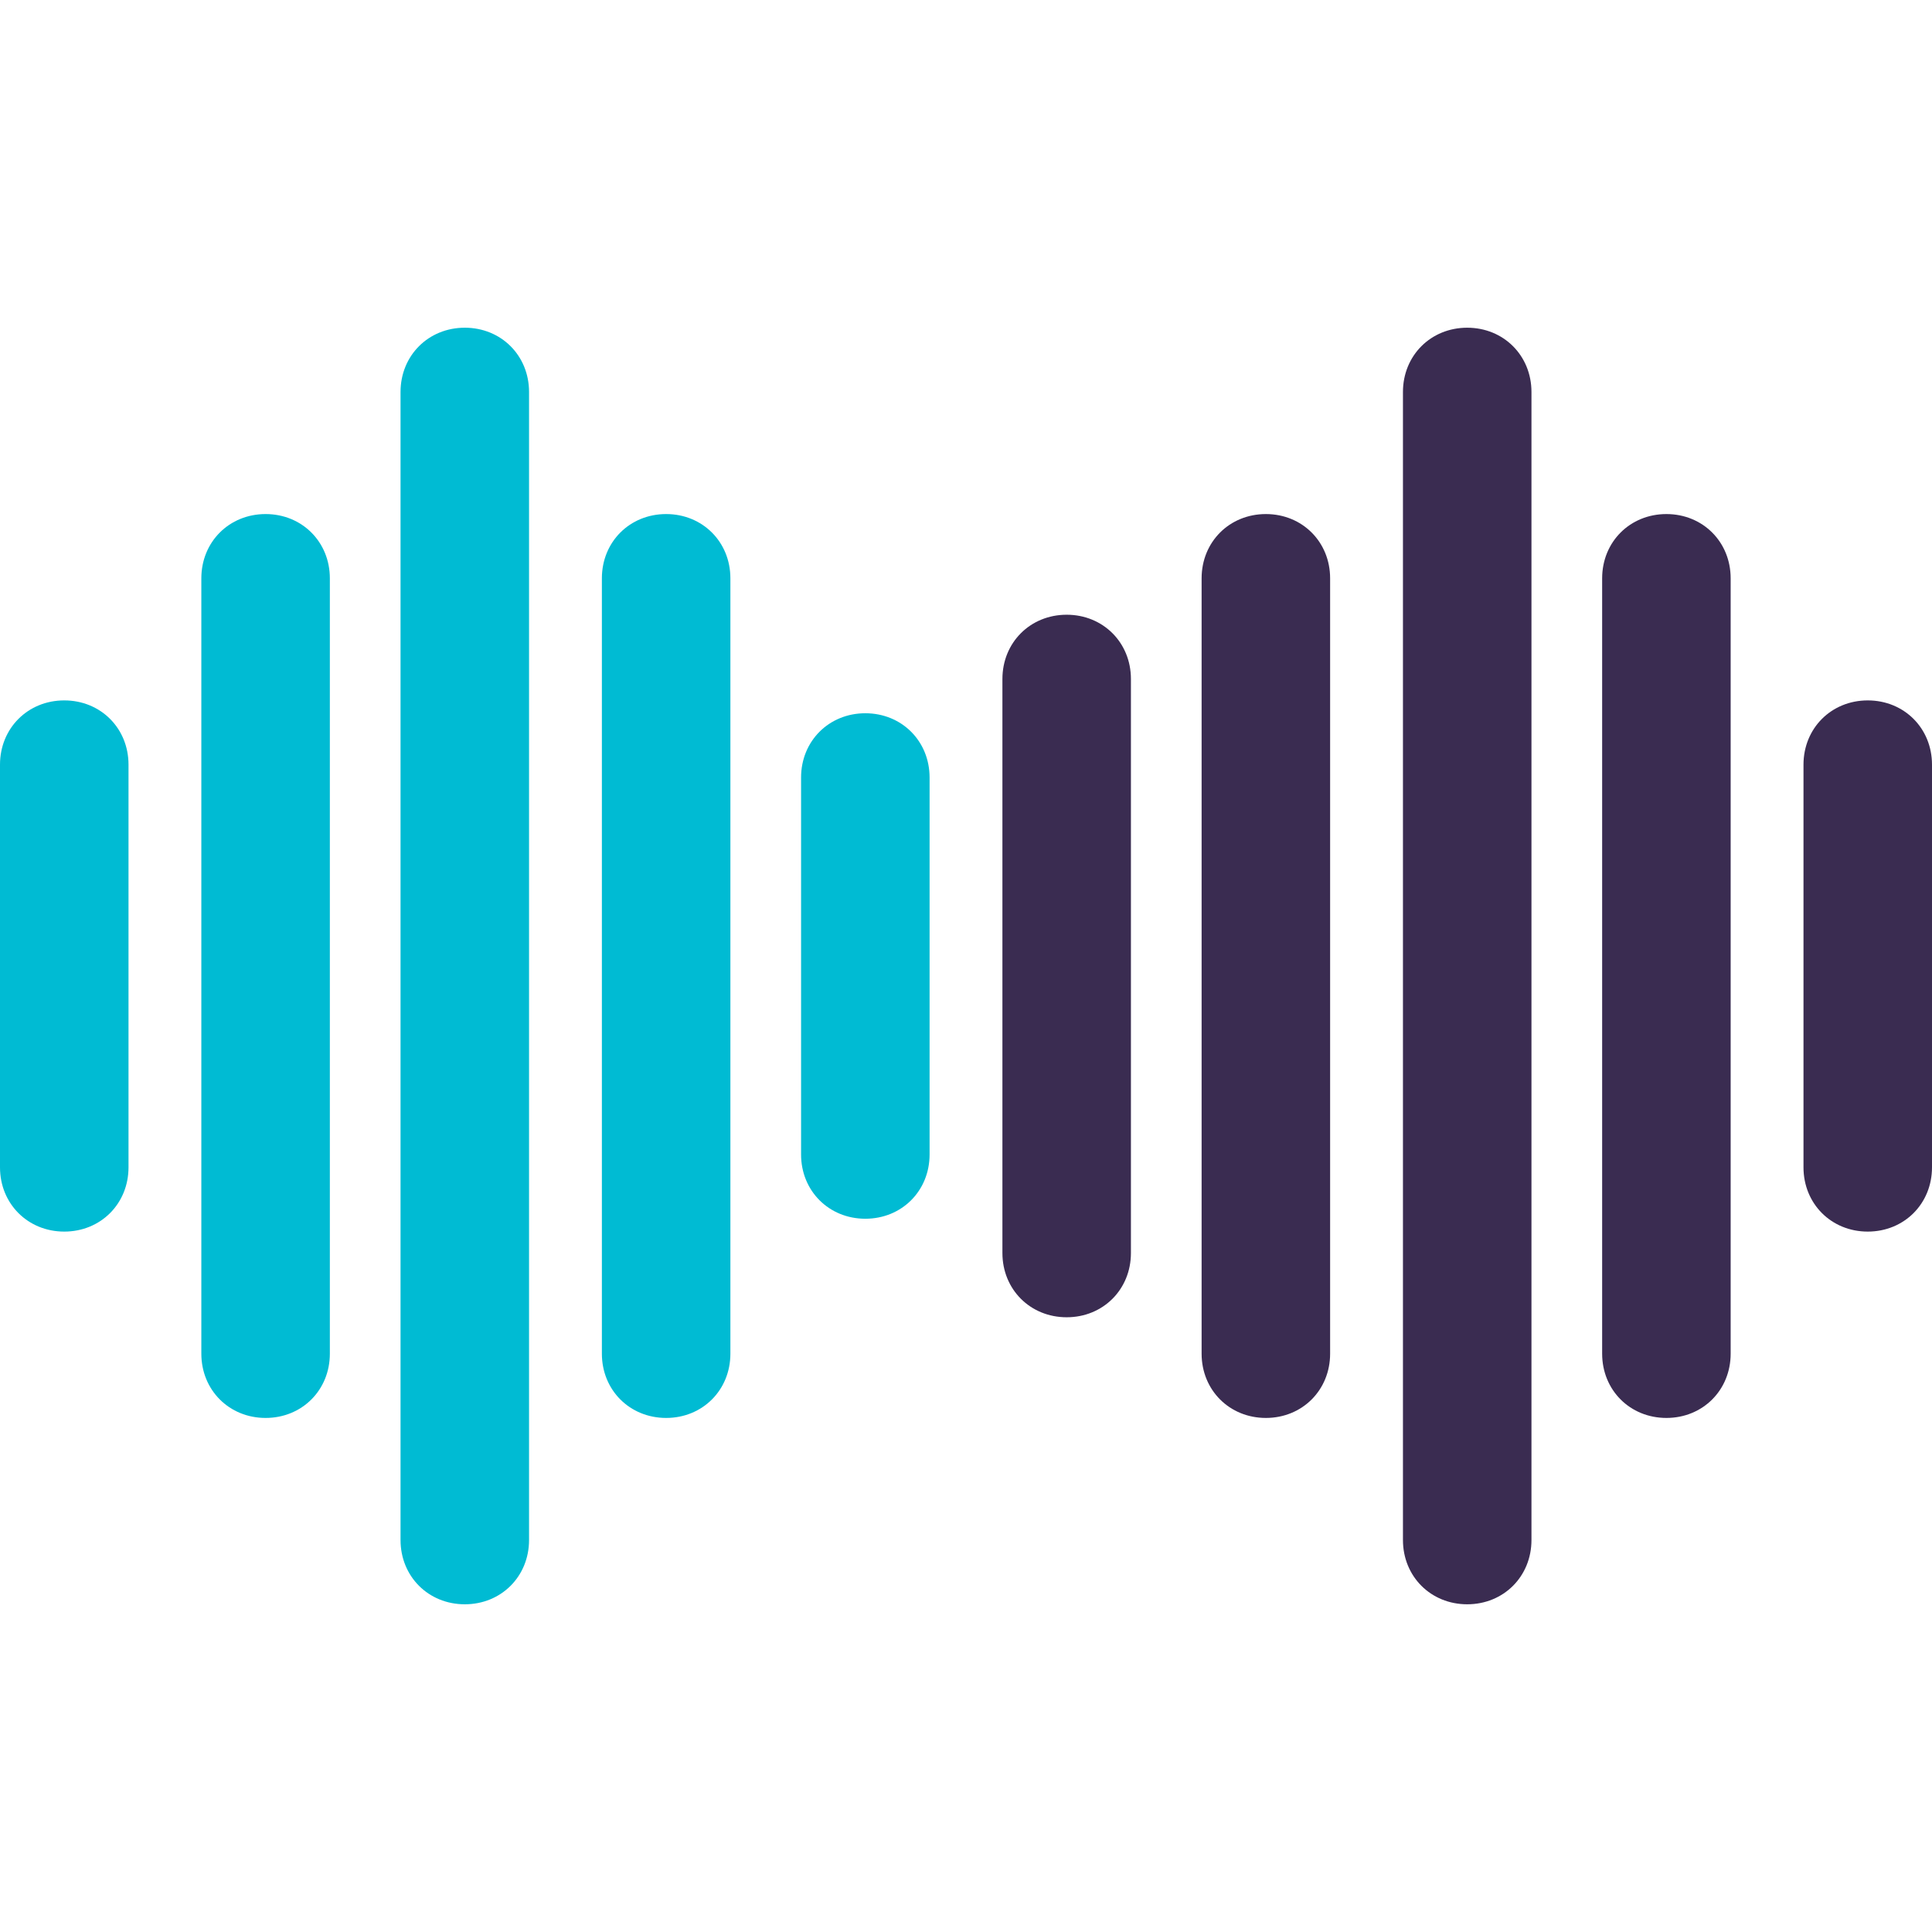
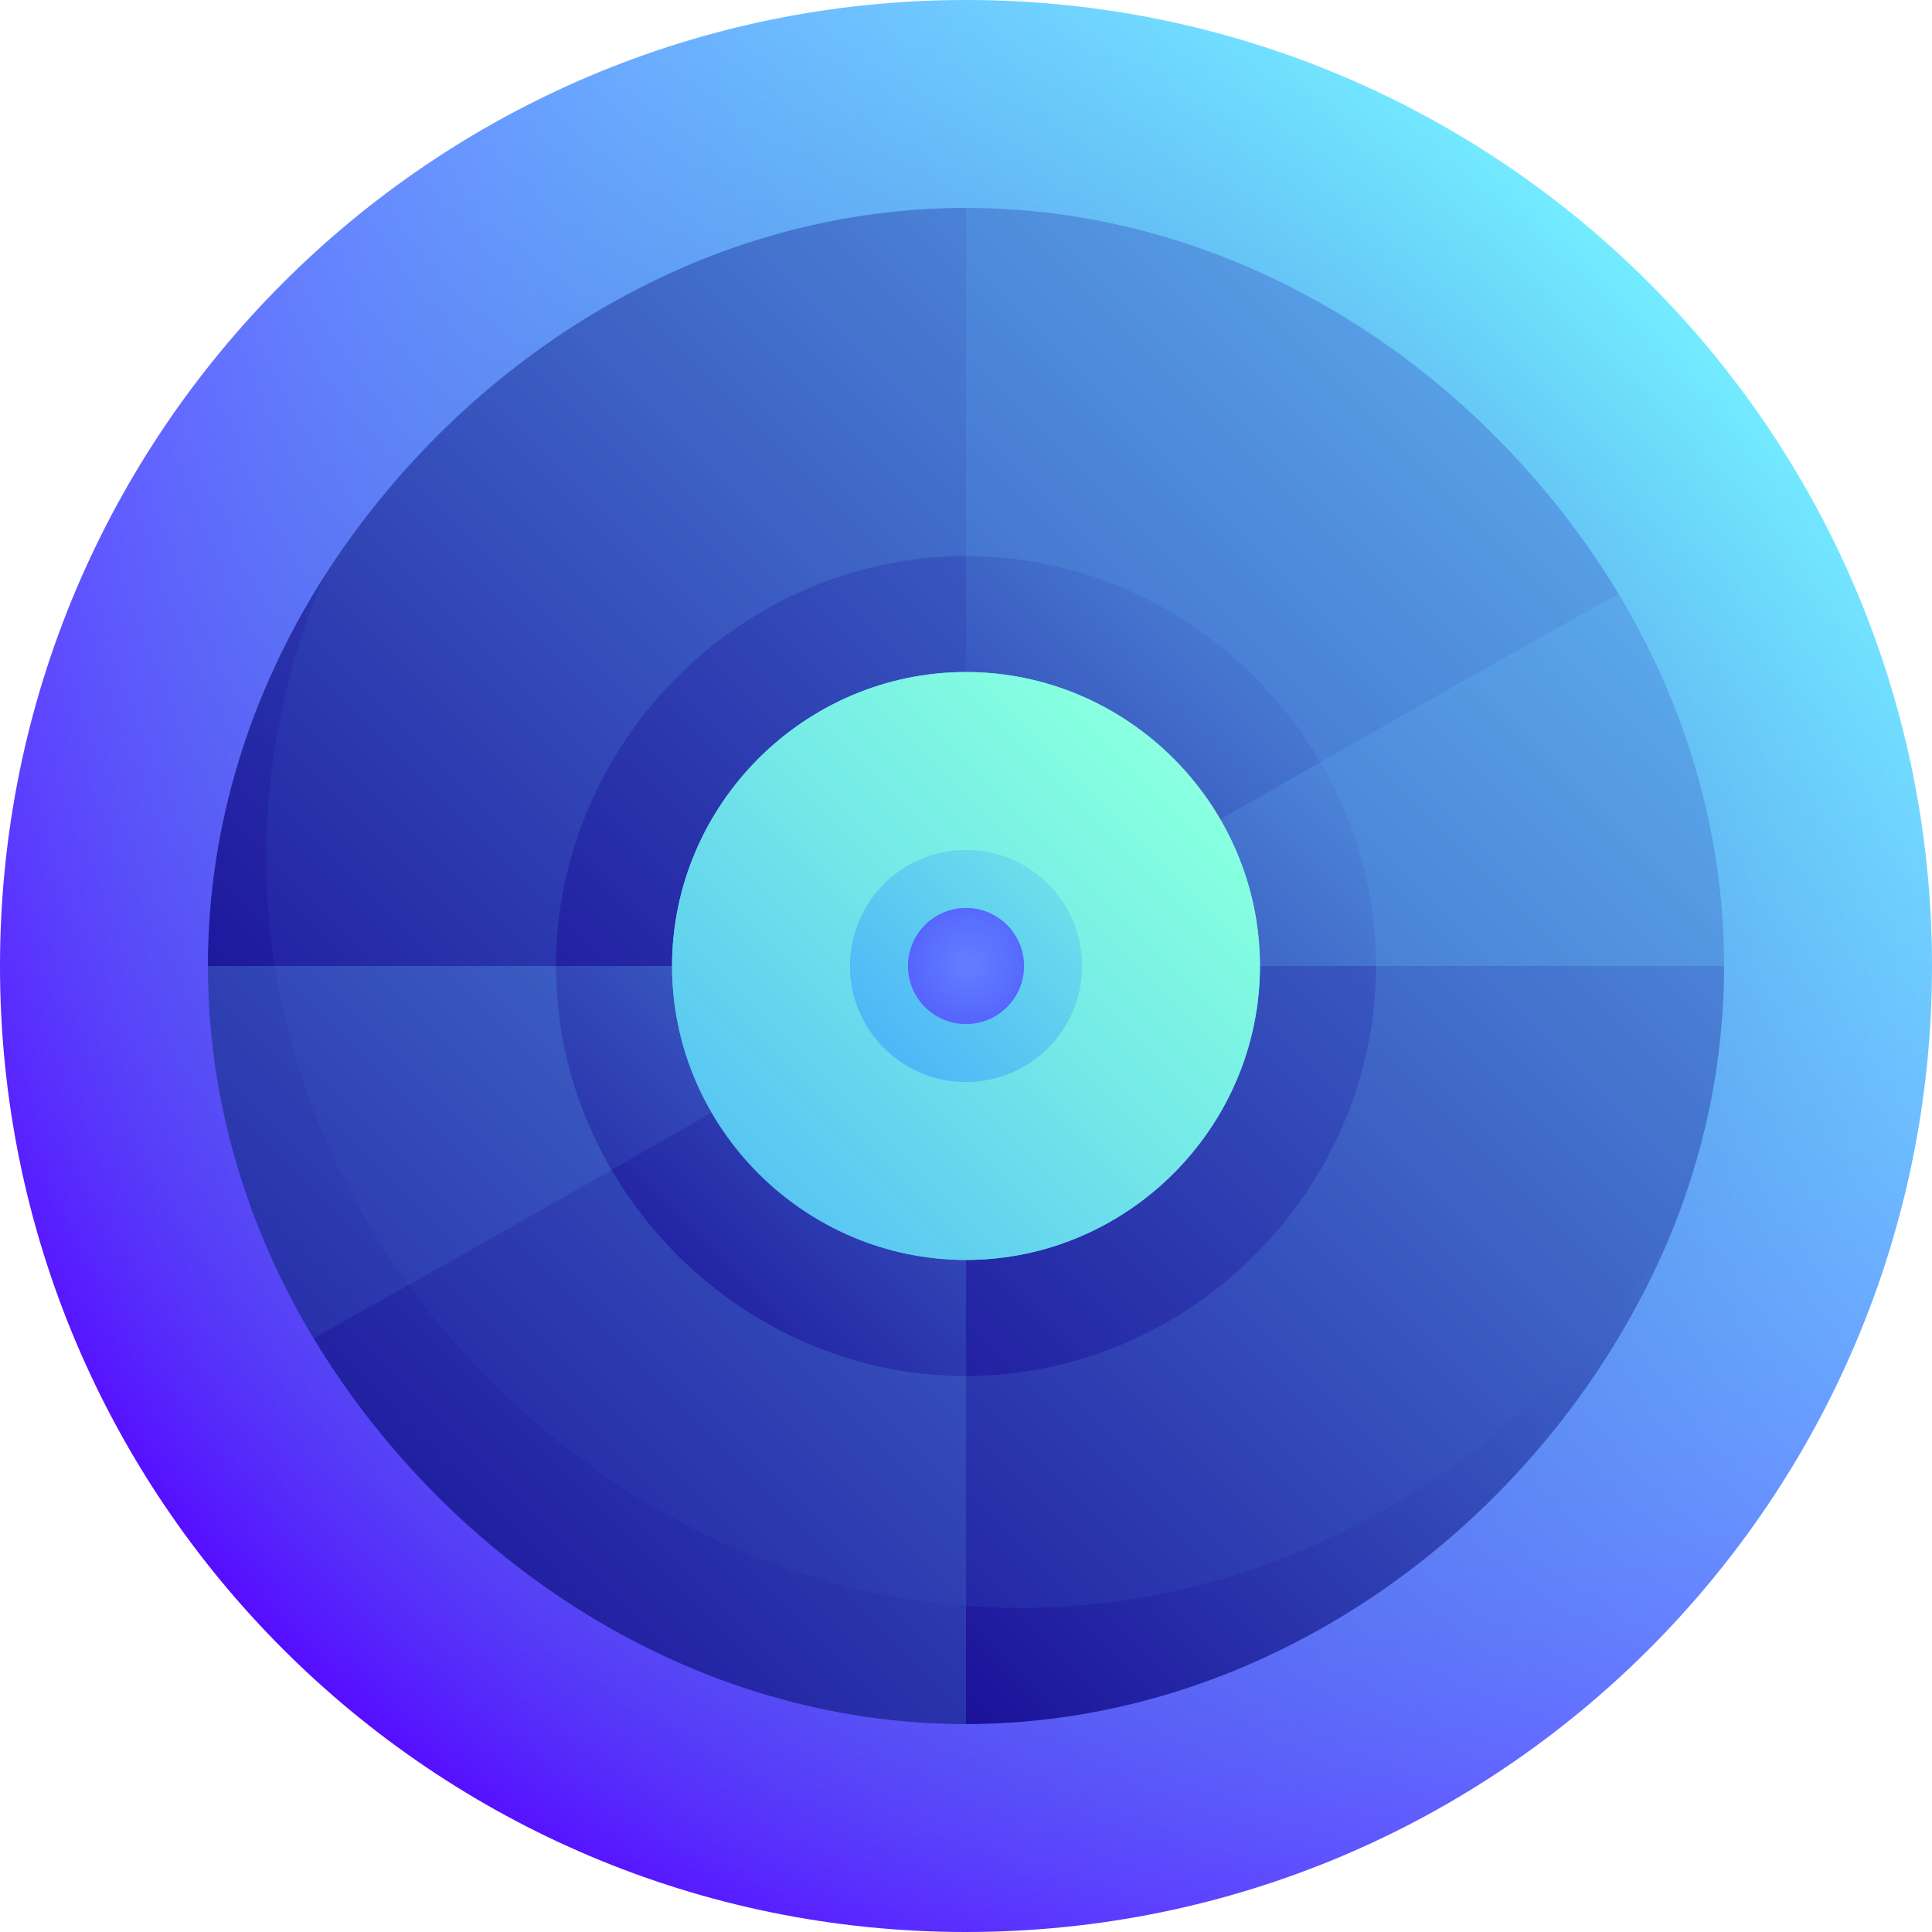
- <svg xmlns="http://www.w3.org/2000/svg" version="1.1" id="Capa_1" x="0px" y="0px" viewBox="0 0 471.249 471.249" style="enable-background:new 0 0 471.249 471.249;" xml:space="preserve">
+ <svg xmlns="http://www.w3.org/2000/svg" xmlns:xlink="http://www.w3.org/1999/xlink" id="Capa_1" enable-background="new 0 0 512 512" height="512" viewBox="0 0 512 512" width="512">
+   <linearGradient id="lg1">
+     <stop offset="0" stop-color="#560dff" />
+     <stop offset="1" stop-color="#73ecff" />
+   </linearGradient>
+   <linearGradient id="SVGID_1_" gradientUnits="userSpaceOnUse" x1="74.98" x2="437.019" xlink:href="#lg1" y1="437.019" y2="74.981" />
+   <radialGradient id="SVGID_2_" cx="255.999" cy="256" gradientUnits="userSpaceOnUse" r="256">
+     <stop offset="0" stop-color="#6b23ea" />
+     <stop offset="1" stop-color="#3dcbcd" stop-opacity="0" />
+   </radialGradient>
+   <linearGradient id="lg2">
+     <stop offset="0" stop-color="#170794" />
+     <stop offset="1" stop-color="#63bcf5" />
+   </linearGradient>
+   <linearGradient id="SVGID_3_" gradientUnits="userSpaceOnUse" x1="14.061" x2="399.788" xlink:href="#lg2" y1="286.701" y2="-99.026" />
+   <linearGradient id="SVGID_4_" gradientUnits="userSpaceOnUse" x1="239.869" x2="543.942" xlink:href="#lg2" y1="475.234" y2="171.161" />
+   <linearGradient id="SVGID_5_" gradientUnits="userSpaceOnUse" x1="101.078" x2="471.791" xlink:href="#lg2" y1="403.545" y2="32.832" />
+   <linearGradient id="SVGID_6_" gradientUnits="userSpaceOnUse" x1="92.578" x2="476.299" xlink:href="#lg2" y1="502.763" y2="119.042" />
+   <linearGradient id="SVGID_7_" gradientUnits="userSpaceOnUse" x1="-13.406" x2="370.024" xlink:href="#lg2" y1="434.356" y2="50.925" />
+   <linearGradient id="SVGID_8_" gradientUnits="userSpaceOnUse" x1="-18.556" x2="361.122" xlink:href="#lg2" y1="448.364" y2="68.686" />
+   <linearGradient id="SVGID_9_" gradientUnits="userSpaceOnUse" x1="43.493" x2="426.54" xlink:href="#lg2" y1="405.218" y2="22.171" />
+   <linearGradient id="SVGID_10_" gradientUnits="userSpaceOnUse" x1="96.277" x2="472.262" xlink:href="#lg2" y1="479.013" y2="103.027" />
+   <linearGradient id="SVGID_11_" gradientUnits="userSpaceOnUse" x1="77.87" x2="462.348" xlink:href="#lg2" y1="487.319" y2="102.841" />
+   <linearGradient id="SVGID_12_" gradientUnits="userSpaceOnUse" x1="149.913" x2="510.295" xlink:href="#lg2" y1="362.087" y2="1.706" />
+   <linearGradient id="SVGID_13_" gradientUnits="userSpaceOnUse" x1="207.207" x2="416.297" xlink:href="#lg2" y1="349.892" y2="140.801" />
+   <linearGradient id="SVGID_14_" gradientUnits="userSpaceOnUse" x1="102.803" x2="311.893" xlink:href="#lg2" y1="359.938" y2="150.847" />
+   <linearGradient id="SVGID_15_" gradientUnits="userSpaceOnUse" x1="184.671" x2="393.654" xlink:href="#lg2" y1="292.952" y2="83.969" />
+   <linearGradient id="SVGID_16_" gradientUnits="userSpaceOnUse" x1="161.91" x2="370.894" xlink:href="#lg2" y1="384.466" y2="175.483" />
+   <linearGradient id="lg3">
+     <stop offset="0" stop-color="#3ca1ff" />
+     <stop offset=".108" stop-color="#47affa" />
+     <stop offset=".569" stop-color="#74e9e7" />
+     <stop offset=".79" stop-color="#85ffe0" />
+     <stop offset=".881" stop-color="#9dffe6" />
+     <stop offset="1" stop-color="#c2fff0" />
+   </linearGradient>
+   <linearGradient id="SVGID_17_" gradientUnits="userSpaceOnUse" x1="168.869" x2="443.881" xlink:href="#lg3" y1="343.131" y2="68.12" />
+   <linearGradient id="SVGID_18_" gradientUnits="userSpaceOnUse" x1="140.854" x2="348.3" xlink:href="#lg3" y1="371.147" y2="163.7" />
+   <linearGradient id="SVGID_19_" gradientUnits="userSpaceOnUse" x1="210.817" x2="349.346" xlink:href="#lg3" y1="301.183" y2="162.654" />
+   <linearGradient id="SVGID_20_" gradientUnits="userSpaceOnUse" x1="42.676" x2="464.209" xlink:href="#lg1" y1="469.325" y2="47.791" />
+   <radialGradient id="SVGID_21_" cx="256" cy="256" gradientUnits="userSpaceOnUse" r="39.3">
+     <stop offset="0" stop-color="#364aff" stop-opacity="0" />
+     <stop offset=".258" stop-color="#3b46fd" stop-opacity=".258" />
+     <stop offset=".559" stop-color="#493cf7" stop-opacity=".559" />
+     <stop offset=".88" stop-color="#602bee" stop-opacity=".88" />
+     <stop offset="1" stop-color="#6b23ea" />
+   </radialGradient>
  <g>
-     <path style="fill:#00BBD3;" d="M211.069,173.975c-8.882,0-15.673,6.792-15.673,15.673V281.6c0,8.882,6.792,15.673,15.673,15.673   s15.673-6.792,15.673-15.673v-91.951C226.743,180.767,219.951,173.975,211.069,173.975z" />
-     <path style="fill:#00BBD3;" d="M162.482,125.388c-8.882,0-15.673,6.792-15.673,15.673v189.127c0,8.882,6.792,15.673,15.673,15.673   s15.673-6.792,15.673-15.673V141.061C178.155,132.18,171.363,125.388,162.482,125.388z" />
-     <path style="fill:#00BBD3;" d="M113.371,79.935c-8.882,0-15.673,6.792-15.673,15.673v280.033c0,8.882,6.792,15.673,15.673,15.673   s15.673-6.792,15.673-15.673V95.608C129.045,86.727,122.253,79.935,113.371,79.935z" />
-     <path style="fill:#00BBD3;" d="M64.784,125.388c-8.882,0-15.673,6.792-15.673,15.673v189.127c0,8.882,6.792,15.673,15.673,15.673   s15.673-6.792,15.673-15.673V141.061C80.457,132.18,73.665,125.388,64.784,125.388z" />
-     <path style="fill:#00BBD3;" d="M15.673,170.841C6.792,170.841,0,177.633,0,186.514v98.22c0,8.882,6.792,15.673,15.673,15.673   s15.673-6.792,15.673-15.673v-98.22C31.347,177.633,24.555,170.841,15.673,170.841z" />
+     <circle cx="256" cy="256" fill="url(#SVGID_1_)" r="256" />
+     <circle cx="256" cy="256" fill="url(#SVGID_2_)" r="256" />
+     <path d="m55.1 256c-.016-.045 29.491 22.092 29.504 22.131-.198-41.677.163-83.354 1.084-125.032-19.225 30.39-30.602 65.47-30.588 102.901z" fill="url(#SVGID_3_)" />
+     <path d="m218.702 418.852c12.527 12.719 24.971 25.412 37.298 38.048 82.258-.032 155.188-55.449 186.205-128.45-75.158 30.287-150.017 61.326-223.503 90.402z" fill="url(#SVGID_4_)" />
+     <path d="m256 55.1c-70.521-.03-133.73 40.675-170.311 98-9.521 22.699-14.93 47.2-15.108 72.79-.073 10.239.697 20.288 2.241 30.11 61.074 55.378 123.209 113.048 183.221 169.571 4.973.384 9.995.569 15.063.554 71.045-.218 134.716-40.737 171.099-97.675 9.438-22.578 14.699-46.954 14.695-72.45.034 1.482-202.382-200.933-200.9-200.9z" fill="url(#SVGID_5_)" />
+     <path d="m256 256h200.9c.012-35.69-10.326-69.234-27.953-98.625-35.656-.758-71.313-1.281-106.969-1.571.243-.161-65.861 100.119-65.978 100.196z" fill="url(#SVGID_6_)" />
+     <path d="m55.1 256c-.011 35.689 10.325 69.233 27.953 98.625 30.563.65 61.125 1.127 91.687 1.433-33.935-33.688-68.116-67.249-101.924-100.058-5.905 0-11.811 0-17.716 0z" fill="url(#SVGID_7_)" />
+     <path d="m72.816 256c4.847 30.928 17.406 59.642 35.469 84.524 22.183 5.209 44.338 10.401 66.456 15.534 26.754-33.082 54.006-66.57 81.259-100.058-61.061 0-122.123 0-183.184 0z" fill="url(#SVGID_8_)" />
+     <path d="m428.947 157.374c-36.071-59.578-100.707-102.298-172.947-102.274v200.9c58.003-33.488 116.006-66.976 172.947-98.626z" fill="url(#SVGID_9_)" />
+     <path d="m108.283 340.525c-8.431 4.736-16.842 9.438-25.23 14.1 36.069 59.579 100.708 102.301 172.947 102.275.001.001 0-31.33 0-31.331-48.599-27.968-98.049-56.688-147.717-85.044z" fill="url(#SVGID_10_)" />
+     <path d="m256 256c-49.459 28.555-98.917 57.11-147.717 84.525 34.333 47.072 87.716 80.428 147.718 85.044 0 0 0-169.568-.001-169.569z" fill="url(#SVGID_11_)" />
+     <path d="m256 147.35c-59.395.089-108.561 49.255-108.65 108.65-.005-.234 108.885 108.654 108.65 108.65 59.396-.088 108.561-49.255 108.65-108.65.005.234-108.884-108.655-108.65-108.65z" fill="url(#SVGID_12_)" />
+     <path d="m256 256h108.65c.002-19.651-5.38-38.085-14.711-54.042-19.367-.12-38.734-.203-58.102-.248-11.903 18.068-23.87 36.179-35.837 54.29z" fill="url(#SVGID_13_)" />
+     <path d="m147.35 256c-.002 19.651 5.38 38.085 14.711 54.042 16.6.103 33.201.178 49.801.226 14.661-18.046 29.399-36.157 44.138-54.268-36.217 0-72.433 0-108.65 0z" fill="url(#SVGID_14_)" />
+     <path d="m349.939 201.958c-18.999-32.397-54.061-54.611-93.939-54.608v108.65c31.369-18.111 62.738-36.222 93.939-54.042z" fill="url(#SVGID_15_)" />
+     <path d="m256 256c-31.369 18.111-62.738 36.222-93.939 54.042 18.998 32.397 54.061 54.612 93.939 54.608z" fill="url(#SVGID_16_)" />
+     <path d="m333.9 256c-.033 42.798-35.102 77.868-77.9 77.9-42.798-.032-77.867-35.102-77.9-77.9.033-42.798 35.102-77.868 77.9-77.9 42.798.031 77.866 35.103 77.9 77.9z" fill="url(#SVGID_17_)" />
+     <path d="m333.9 256c-.033 42.798-35.102 77.868-77.9 77.9-42.798-.032-77.867-35.102-77.9-77.9.033-42.798 35.102-77.868 77.9-77.9 42.798.031 77.866 35.103 77.9 77.9z" fill="url(#SVGID_18_)" />
+     <circle cx="256" cy="256" fill="url(#SVGID_19_)" r="30.75" />
+     <path d="m271.375 256c0 8.49-6.884 15.375-15.375 15.375-8.49 0-15.375-6.885-15.375-15.375 0-8.489 6.885-15.375 15.375-15.375 8.491 0 15.375 6.885 15.375 15.375z" fill="url(#SVGID_20_)" />
+     <path d="m271.375 256c0 8.49-6.884 15.375-15.375 15.375-8.49 0-15.375-6.885-15.375-15.375 0-8.489 6.885-15.375 15.375-15.375 8.491 0 15.375 6.885 15.375 15.375z" fill="url(#SVGID_21_)" />
  </g>
-   <g>
-     <path style="fill:#3A2C51;" d="M357.878,79.935c-8.882,0-15.673,6.792-15.673,15.673v280.033c0,8.882,6.792,15.673,15.673,15.673   c8.882,0,15.673-6.792,15.673-15.673V95.608C373.551,86.727,366.759,79.935,357.878,79.935z" />
-     <path style="fill:#3A2C51;" d="M308.767,125.388c-8.882,0-15.673,6.792-15.673,15.673v189.127c0,8.882,6.792,15.673,15.673,15.673   s15.673-6.792,15.673-15.673V141.061C324.441,132.18,317.649,125.388,308.767,125.388z" />
-     <path style="fill:#3A2C51;" d="M260.18,149.943c-8.882,0-15.673,6.792-15.673,15.673v140.016c0,8.882,6.792,15.673,15.673,15.673   c8.882,0,15.673-6.792,15.673-15.673V165.616C275.853,156.735,269.061,149.943,260.18,149.943z" />
-     <path style="fill:#3A2C51;" d="M406.465,125.388c-8.882,0-15.673,6.792-15.673,15.673v189.127c0,8.882,6.792,15.673,15.673,15.673   c8.882,0,15.673-6.792,15.673-15.673V141.061C422.139,132.18,415.347,125.388,406.465,125.388z" />
-     <path style="fill:#3A2C51;" d="M455.576,170.841c-8.882,0-15.673,6.792-15.673,15.673v98.22c0,8.882,6.792,15.673,15.673,15.673   s15.673-6.792,15.673-15.673v-98.22C471.249,177.633,464.457,170.841,455.576,170.841z" />
-   </g>
-   <g>
- </g>
-   <g>
- </g>
-   <g>
- </g>
-   <g>
- </g>
-   <g>
- </g>
-   <g>
- </g>
-   <g>
- </g>
-   <g>
- </g>
-   <g>
- </g>
-   <g>
- </g>
-   <g>
- </g>
-   <g>
- </g>
-   <g>
- </g>
-   <g>
- </g>
-   <g>
- </g>
</svg>
